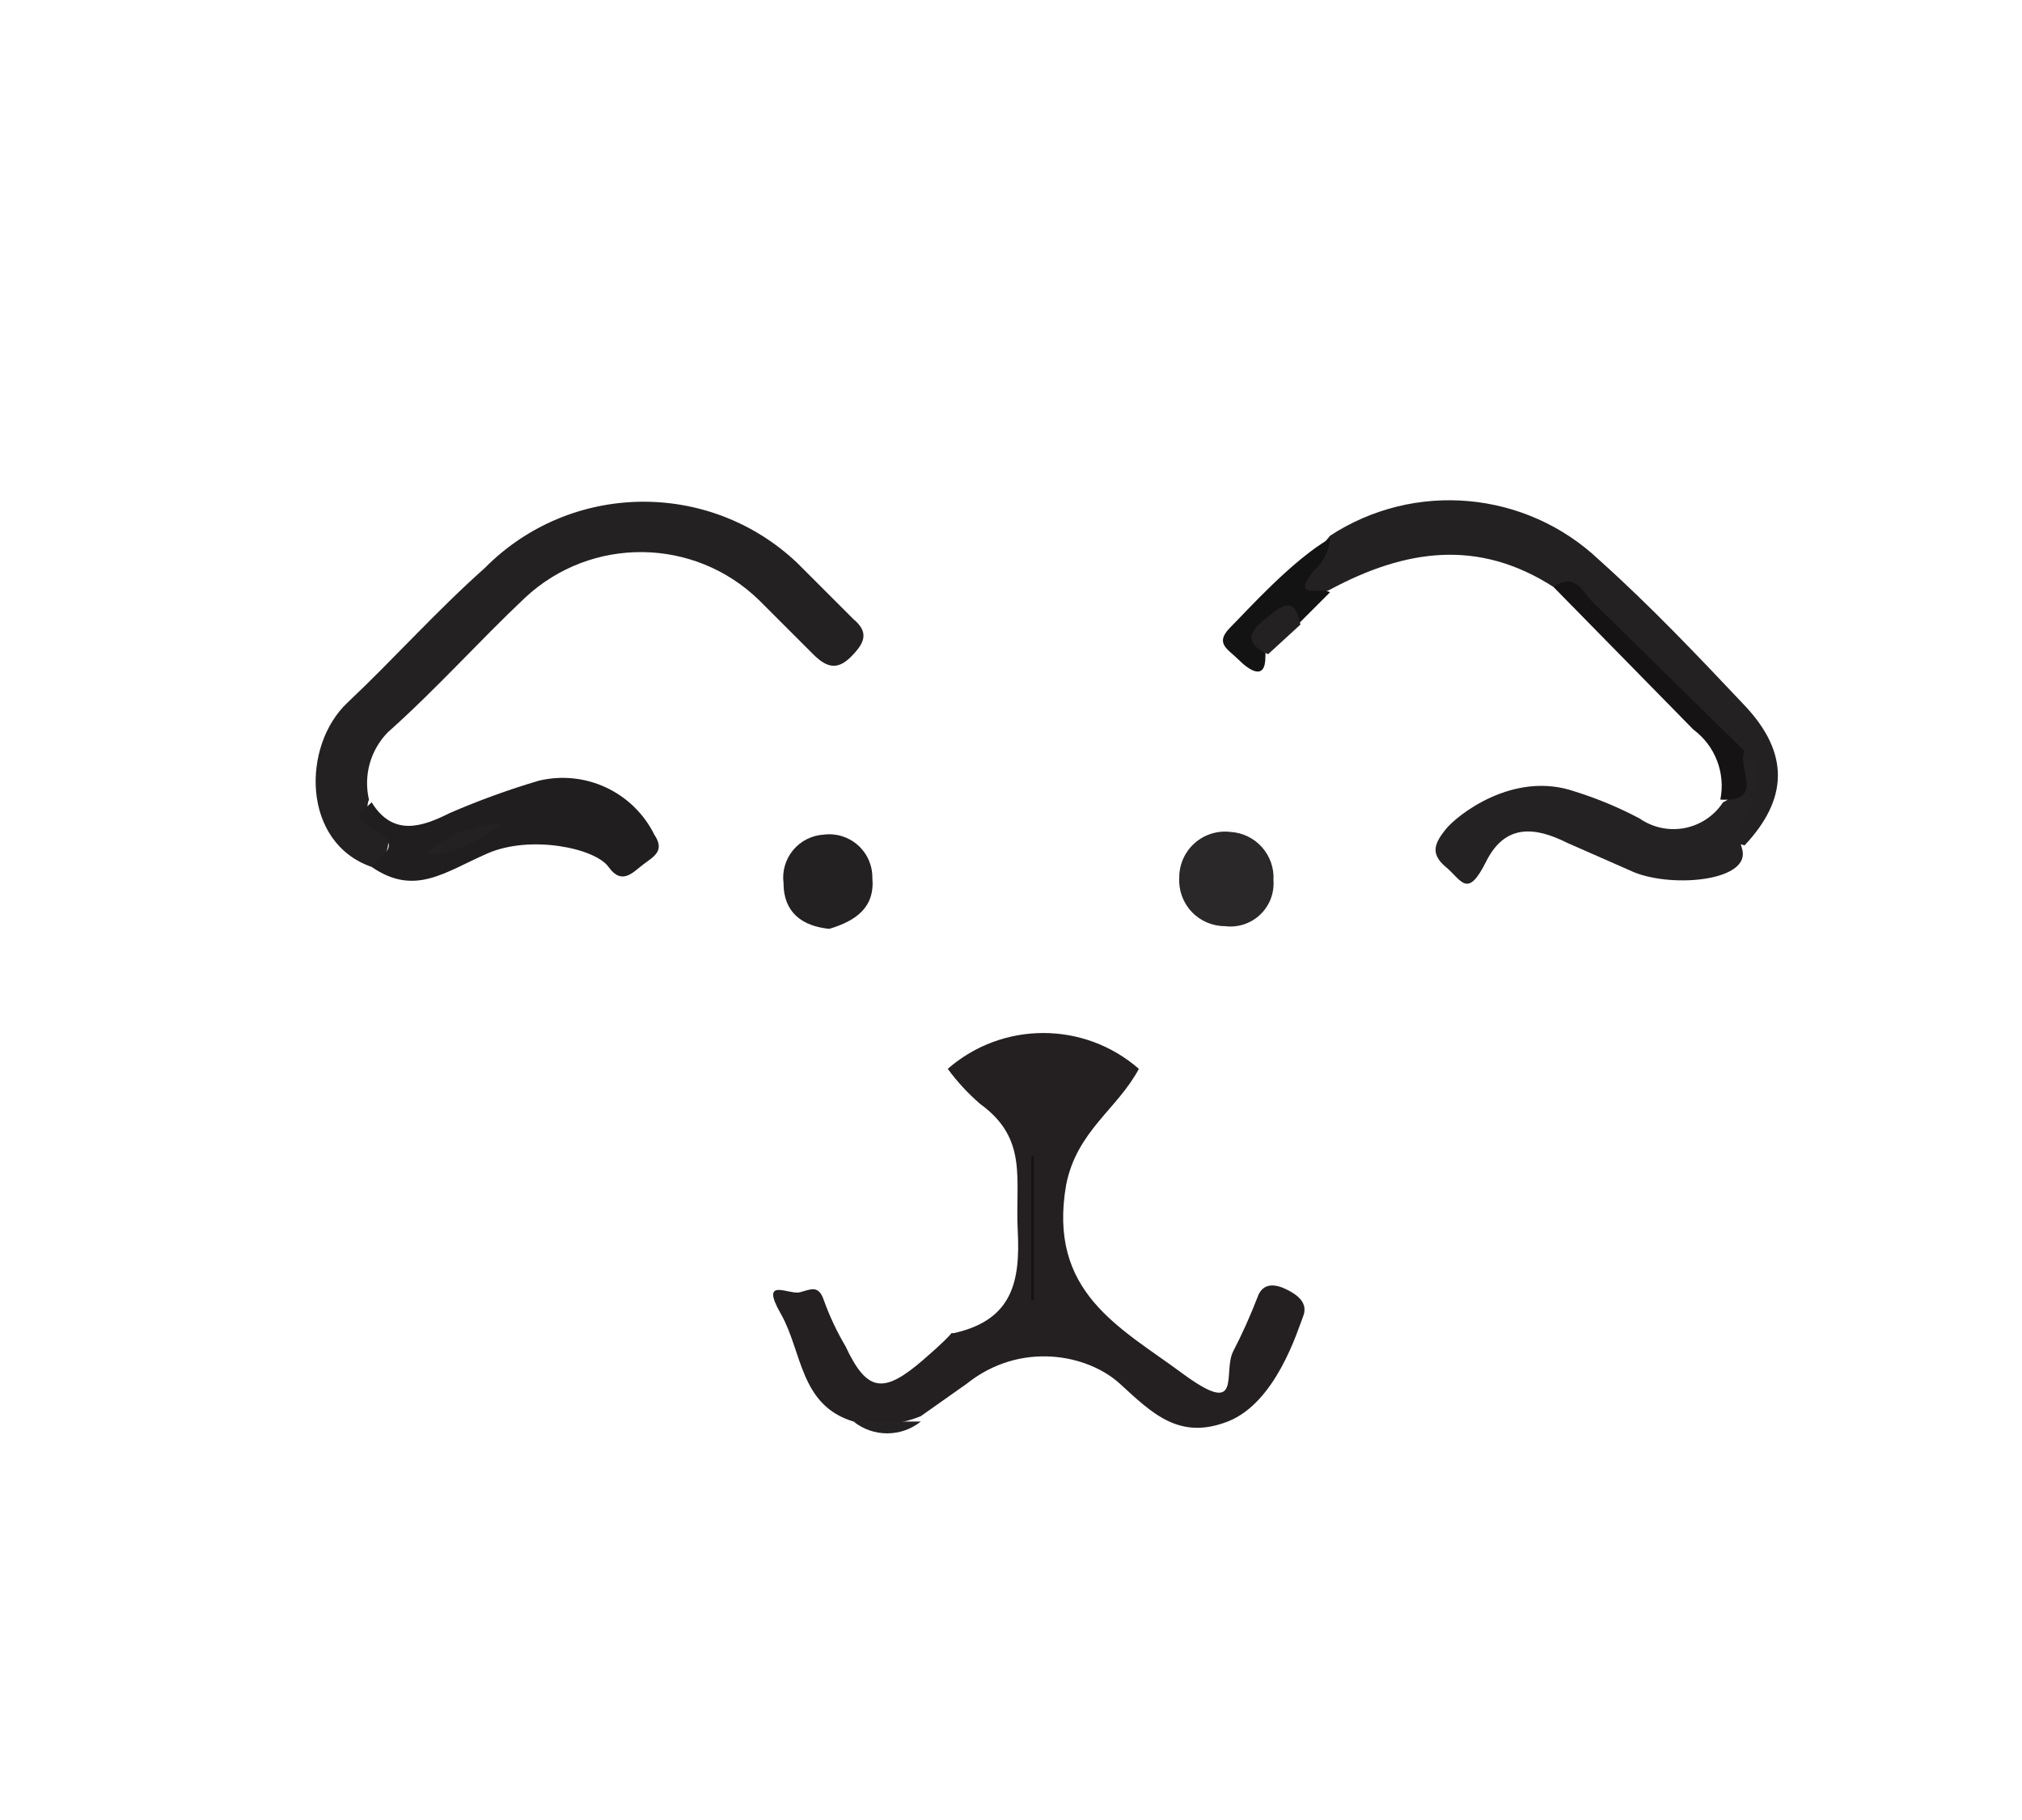
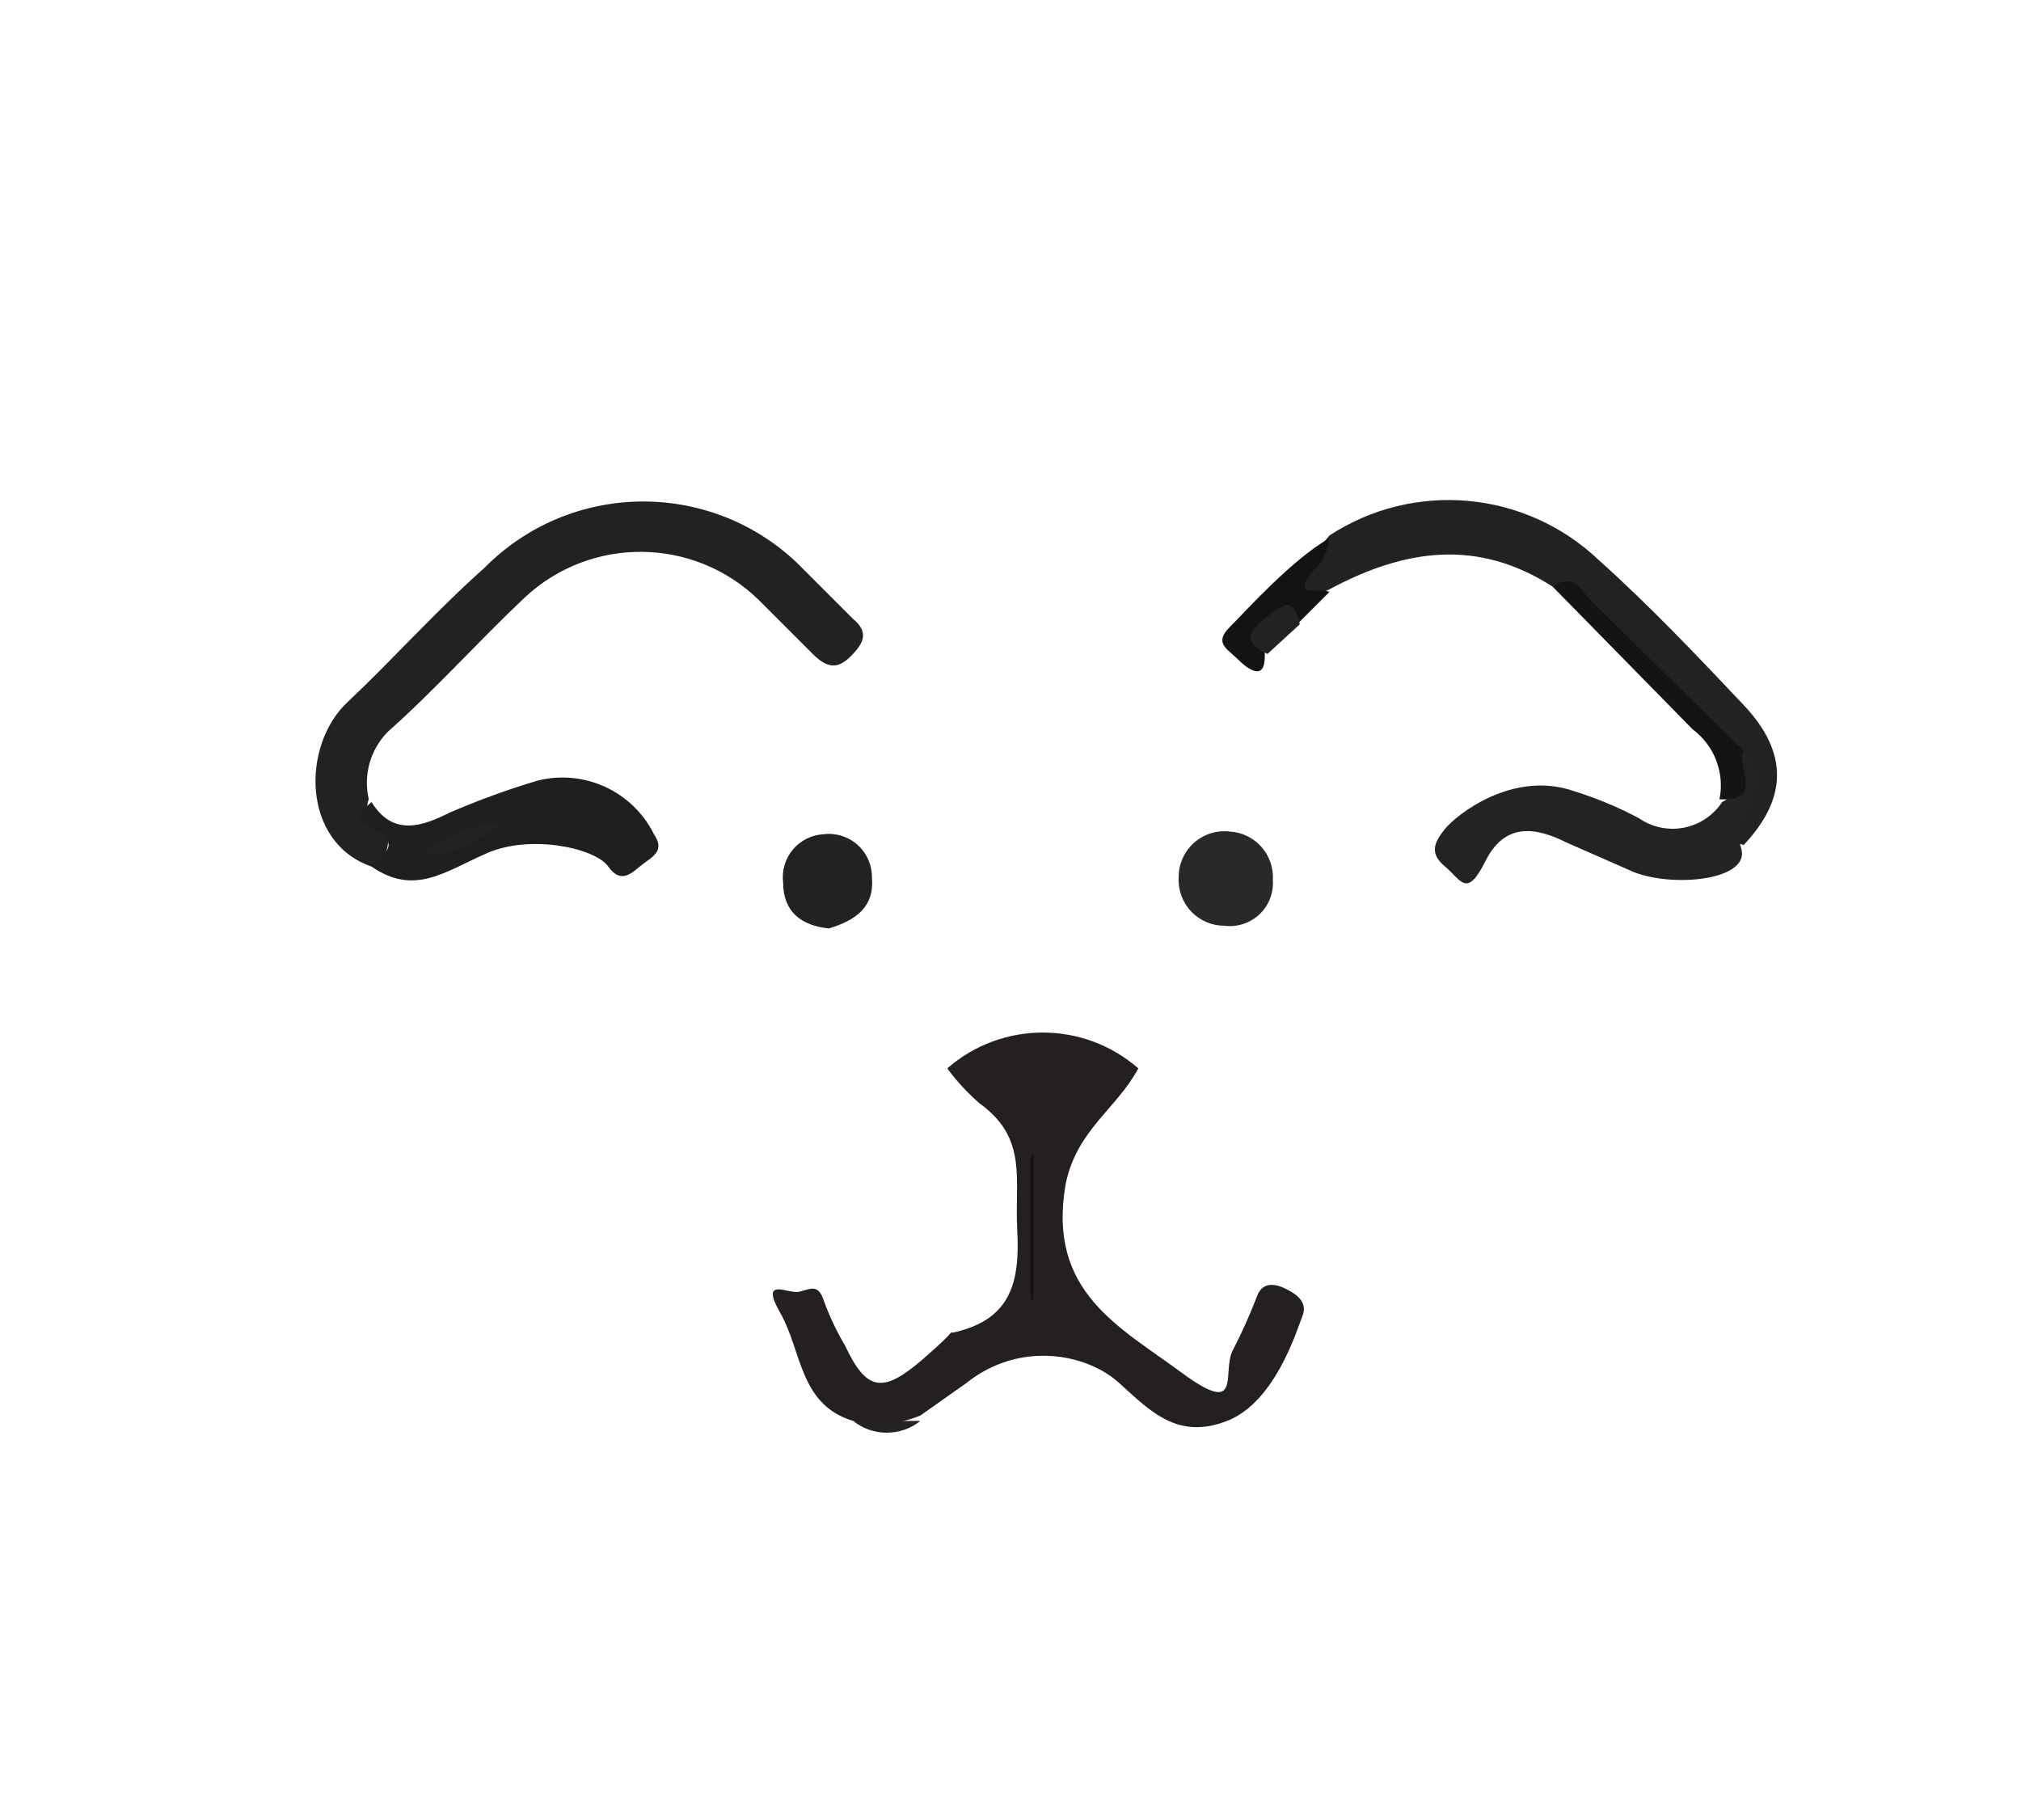
- <svg xmlns="http://www.w3.org/2000/svg" id="Layer_1" data-name="Layer 1" width="1in" height="0.9in" viewBox="0 0 71.7 67.6">
-   <path d="M44,30.9a1.7,1.7,0,0,1,1.6,1.8,1.6,1.6,0,0,1-1.8,1.7,1.7,1.7,0,0,1-1.7-1.8A1.7,1.7,0,0,1,44,30.9Z" fill="#2a2829" />
-   <path d="M29.1,34.5c-1-.1-1.7-.6-1.7-1.7A1.6,1.6,0,0,1,28.9,31a1.6,1.6,0,0,1,1.8,1.6C30.8,33.7,30.1,34.2,29.1,34.5Z" fill="#242122" />
-   <path d="M30,52.8c-2-.6-1.9-2.6-2.7-4s.3-.7.7-.8.7-.3.9.3a10,10,0,0,0,.8,1.7c.8,1.7,1.4,1.8,2.9.5s.8-.9,1.2-1c2.1-.5,2.4-1.9,2.3-3.8s.4-3.4-1.4-4.7a7.9,7.9,0,0,1-1.2-1.3,5.4,5.4,0,0,1,7.1,0c-.8,1.5-2.3,2.3-2.7,4.3-.7,4,2,5.3,4.3,7s1.5,0,1.9-.8a20.2,20.2,0,0,0,.9-2c.2-.6.7-.5,1.1-.3s.8.5.6,1-1,3.2-2.8,3.9-2.8-.3-4-1.4-3.7-1.6-5.7,0l-1.7,1.2A4.1,4.1,0,0,1,30,52.8Z" fill="#242021" />
-   <path d="M30,52.8h2.5A2,2,0,0,1,30,52.8Z" fill="#242223" />
-   <path d="M36.7,42.9v5.4h-.1V43Z" fill="#141213" />
-   <path d="M12.1,32.2c-2.6-.9-2.6-4.5-.9-6.1s3.3-3.4,5.1-5a8.3,8.3,0,0,1,11.6-.2L30,23c.6.5.4.9-.1,1.4s-.9.4-1.4-.1l-2-2a6.3,6.3,0,0,0-8.7-.1c-1.7,1.6-3.3,3.4-5.1,5a2.7,2.7,0,0,0-.7,2.5c-.2.5.2.7.5.9S12.9,31.9,12.1,32.2Z" fill="#242122" />
-   <path d="M56,21.8c-2.8-1.8-5.5-1.4-8.3.1-.4.2-.9.4-1.2-.1s.1-.6.3-.8l.9-1.1a8.1,8.1,0,0,1,10,.9c1.9,1.7,3.7,3.6,5.4,5.4s1.6,3.5,0,5.2c-.8-.2-.5-.7-.3-1.2a2.1,2.1,0,0,0,0-2C60.6,26,58.7,23.5,56,21.8Z" fill="#232122" />
-   <path d="M63.1,27.9c1.3,1.2-.5,2.4-.1,3.6s-2.5,1.5-4,.9l-2.5-1.1c-1.2-.6-2.3-.7-3,.7s-.9.7-1.5.2-.4-.9,0-1.4,2.5-2.2,4.8-1.4a14.1,14.1,0,0,1,2.4,1,2.2,2.2,0,0,0,3.1-.6C63.2,29.4,62.4,28.3,63.1,27.9Z" fill="#252223" />
-   <path d="M12.1,32.2c.2-.4,1.2-.7.2-1.3s-.7-.6-.2-1.1c.8,1.3,1.9.9,2.9.4a28.8,28.8,0,0,1,3.3-1.2,3.8,3.8,0,0,1,4.3,2c.4.6,0,.8-.4,1.1s-.8.8-1.3.1S18,31,16.4,31.7,13.7,33.3,12.1,32.2Z" fill="#201e1f" />
-   <path d="M63.1,27.9c-.3.6.8,1.9-.9,1.8a2.6,2.6,0,0,0-1-2.6L56,21.8c.9-.6,1.1.3,1.6.7Z" fill="#151313" />
-   <path d="M47.7,20a1.8,1.8,0,0,1-.6,1.2c-.9,1.1.3.6.6.8l-1.2,1.2c-.9-.1-1.2.3-1.2,1.2s-.6.5-1,.1-.9-.6-.3-1.2S46.3,20.8,47.7,20Z" fill="#141313" />
-   <path d="M45.4,24.3c-1.1-.5-.5-1,0-1.4s1-.8,1.2.3Z" fill="#232122" />
-   <path d="M14.1,31.7A4.4,4.4,0,0,1,17,30.6C15.8,31.3,15.2,31.8,14.1,31.7Z" fill="#242122" />
+ <svg xmlns="http://www.w3.org/2000/svg" width="96" height="86.4" data-name="Layer 1" viewBox="0 0 71.7 67.6">
+   <path fill="#2a2829" d="M44 30.9a1.7 1.7 0 0 1 1.6 1.8 1.6 1.6 0 0 1-1.8 1.7 1.7 1.7 0 0 1-1.7-1.8 1.7 1.7 0 0 1 1.9-1.7z" />
+   <path fill="#242122" d="M29.1 34.5c-1-.1-1.7-.6-1.7-1.7a1.6 1.6 0 0 1 1.5-1.8 1.6 1.6 0 0 1 1.8 1.6c.1 1.1-.6 1.6-1.6 1.9z" />
+   <path fill="#242021" d="M30 52.8c-2-.6-1.9-2.6-2.7-4s.3-.7.7-.8.7-.3.9.3a10 10 0 0 0 .8 1.7c.8 1.7 1.4 1.8 2.9.5s.8-.9 1.2-1c2.1-.5 2.4-1.9 2.3-3.8s.4-3.4-1.4-4.7a7.9 7.9 0 0 1-1.2-1.3 5.4 5.4 0 0 1 7.1 0c-.8 1.5-2.3 2.3-2.7 4.3-.7 4 2 5.3 4.3 7s1.5 0 1.9-.8a20.2 20.2 0 0 0 .9-2c.2-.6.7-.5 1.1-.3s.8.5.6 1-1 3.2-2.8 3.9-2.8-.3-4-1.4-3.7-1.6-5.7 0l-1.7 1.2a4.1 4.1 0 0 1-2.5.2z" />
+   <path fill="#242223" d="M30 52.8h2.5a2 2 0 0 1-2.5 0z" />
+   <path fill="#141213" d="M36.7 42.9v5.4h-.1V43z" />
+   <path fill="#242122" d="M12.1 32.2c-2.6-.9-2.6-4.5-.9-6.1s3.3-3.4 5.1-5a8.3 8.3 0 0 1 11.6-.2L30 23c.6.5.4.9-.1 1.4s-.9.4-1.4-.1l-2-2a6.3 6.3 0 0 0-8.7-.1c-1.7 1.6-3.3 3.4-5.1 5a2.7 2.7 0 0 0-.7 2.5c-.2.5.2.7.5.9s.4 1.3-.4 1.6z" />
+   <path fill="#232122" d="M56 21.8c-2.8-1.8-5.5-1.4-8.3.1-.4.2-.9.4-1.2-.1s.1-.6.3-.8l.9-1.1a8.1 8.1 0 0 1 10 .9c1.9 1.7 3.7 3.6 5.4 5.4s1.6 3.5 0 5.2c-.8-.2-.5-.7-.3-1.2a2.1 2.1 0 0 0 0-2c-2.2-2.2-4.1-4.7-6.8-6.4z" />
+   <path fill="#252223" d="M63.1 27.9c1.3 1.2-.5 2.4-.1 3.6s-2.5 1.5-4 .9l-2.5-1.1c-1.2-.6-2.3-.7-3 .7s-.9.7-1.5.2-.4-.9 0-1.4 2.5-2.2 4.8-1.4a14.1 14.1 0 0 1 2.4 1 2.2 2.2 0 0 0 3.1-.6c.9-.4.1-1.5.8-1.9z" />
+   <path fill="#201e1f" d="M12.1 32.2c.2-.4 1.2-.7.2-1.3s-.7-.6-.2-1.1c.8 1.3 1.9.9 2.9.4a28.8 28.8 0 0 1 3.3-1.2 3.8 3.8 0 0 1 4.3 2c.4.6 0 .8-.4 1.1s-.8.8-1.3.1-2.9-1.2-4.5-.5-2.7 1.6-4.3.5z" />
+   <path fill="#151313" d="M63.1 27.9c-.3.6.8 1.9-.9 1.8a2.6 2.6 0 0 0-1-2.6L56 21.8c.9-.6 1.1.3 1.6.7z" />
+   <path fill="#141313" d="M47.7 20a1.8 1.8 0 0 1-.6 1.2c-.9 1.1.3.6.6.8l-1.2 1.2c-.9-.1-1.2.3-1.2 1.2s-.6.5-1 .1-.9-.6-.3-1.2 2.3-2.5 3.7-3.3z" />
+   <path fill="#232122" d="M45.4 24.3c-1.1-.5-.5-1 0-1.4s1-.8 1.2.3z" />
+   <path fill="#242122" d="M14.1 31.7a4.4 4.4 0 0 1 2.9-1.1c-1.2.7-1.8 1.2-2.9 1.1z" />
</svg>
